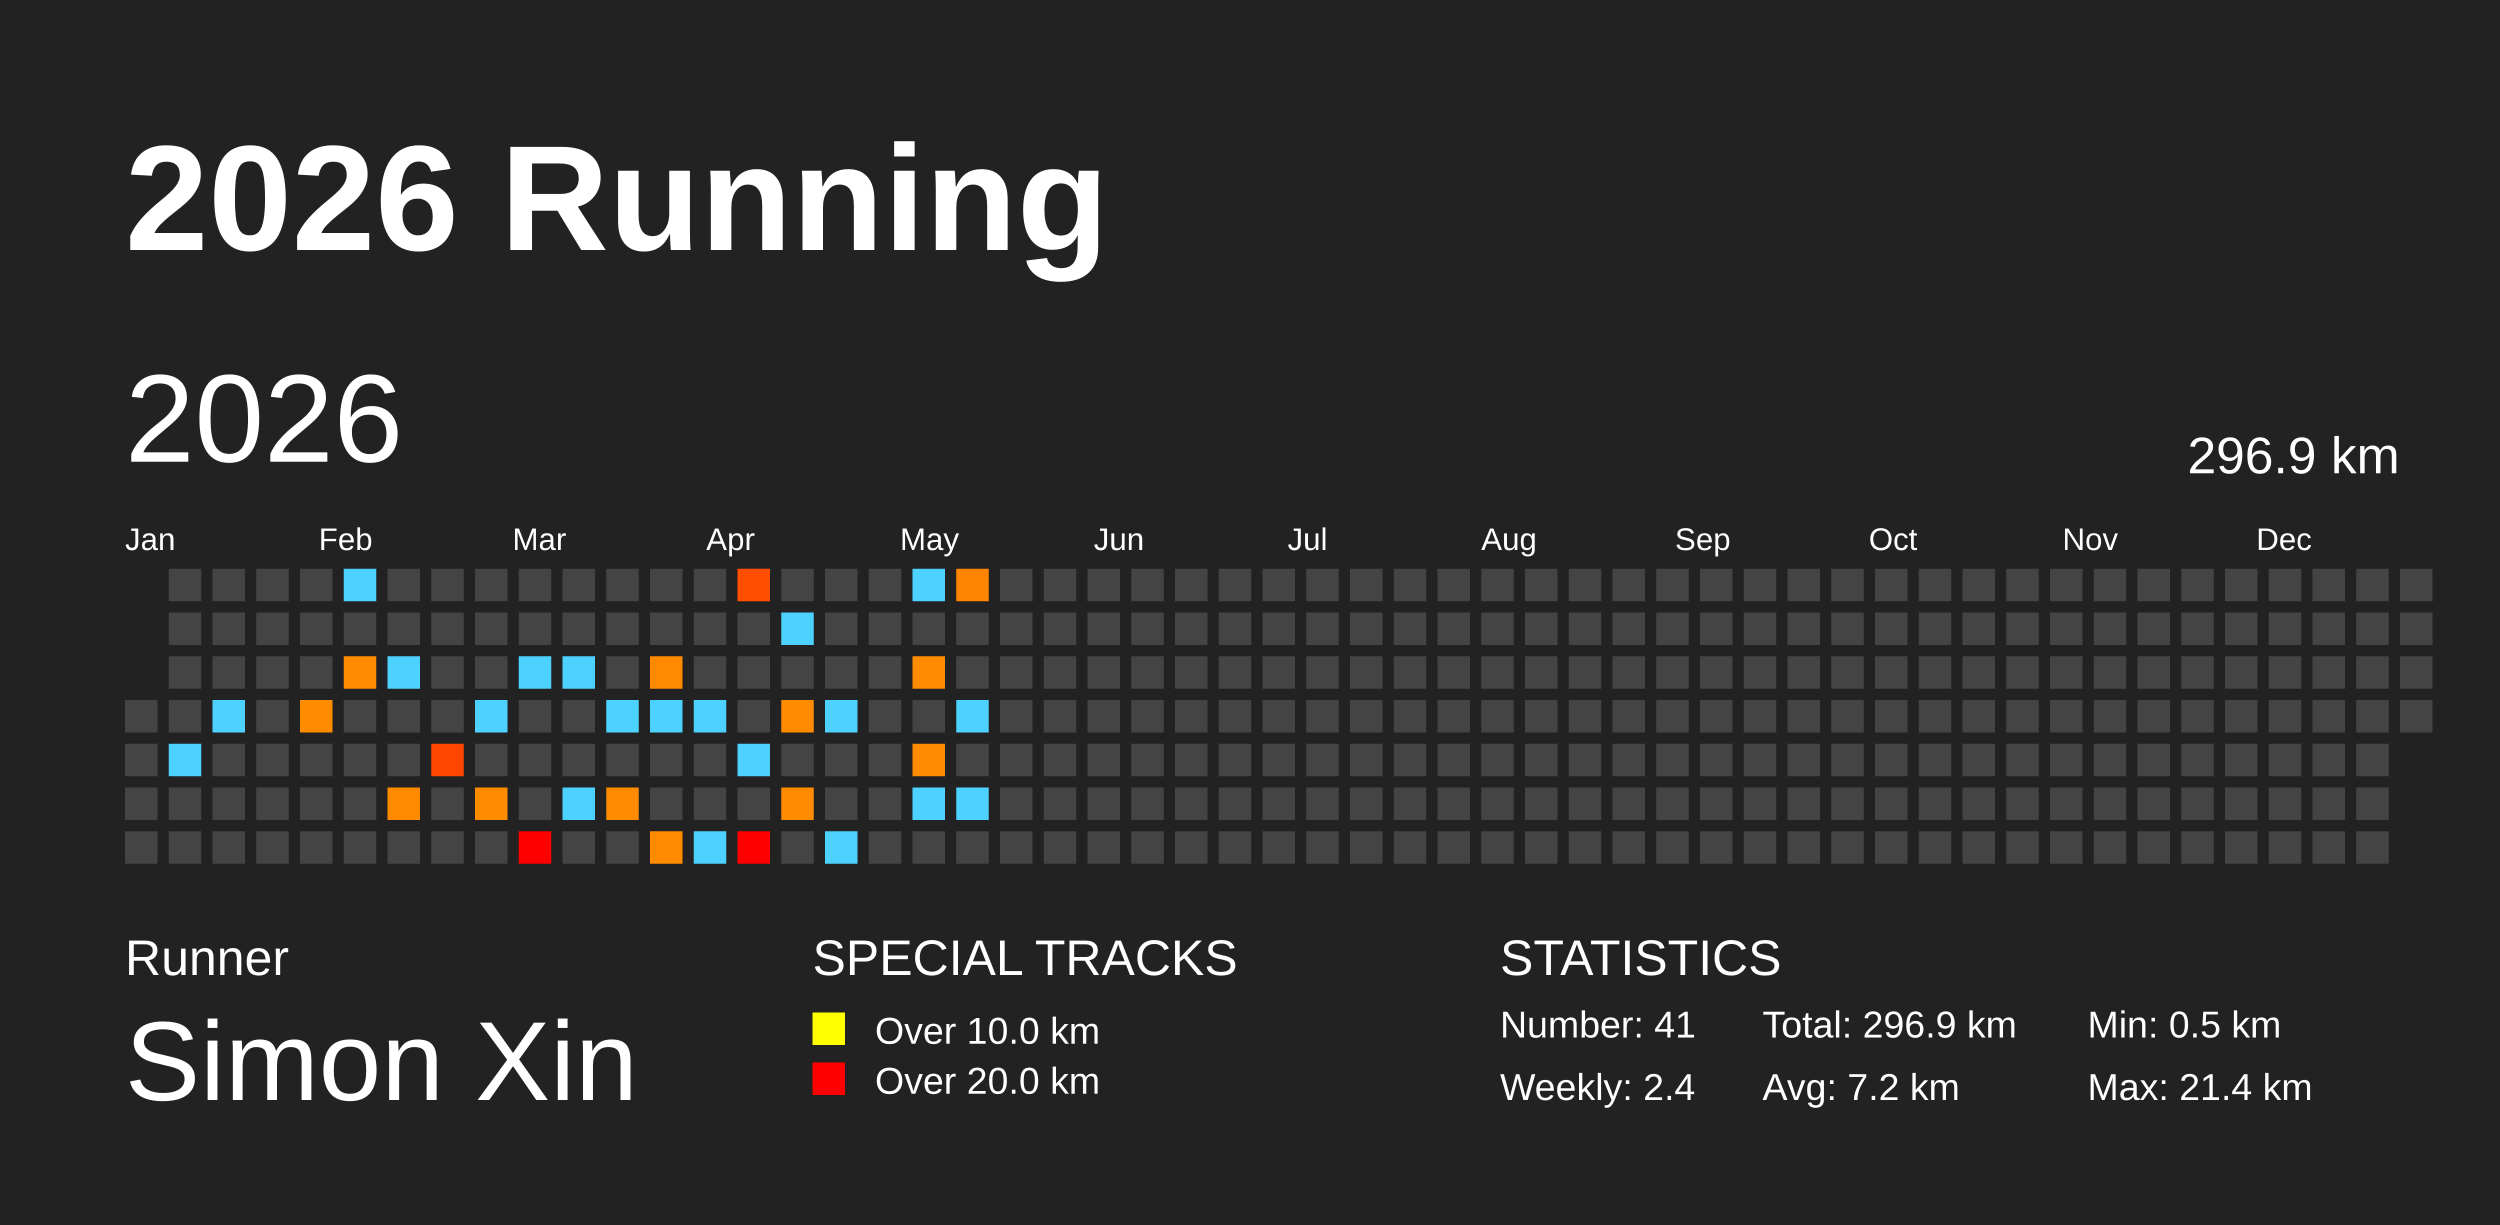
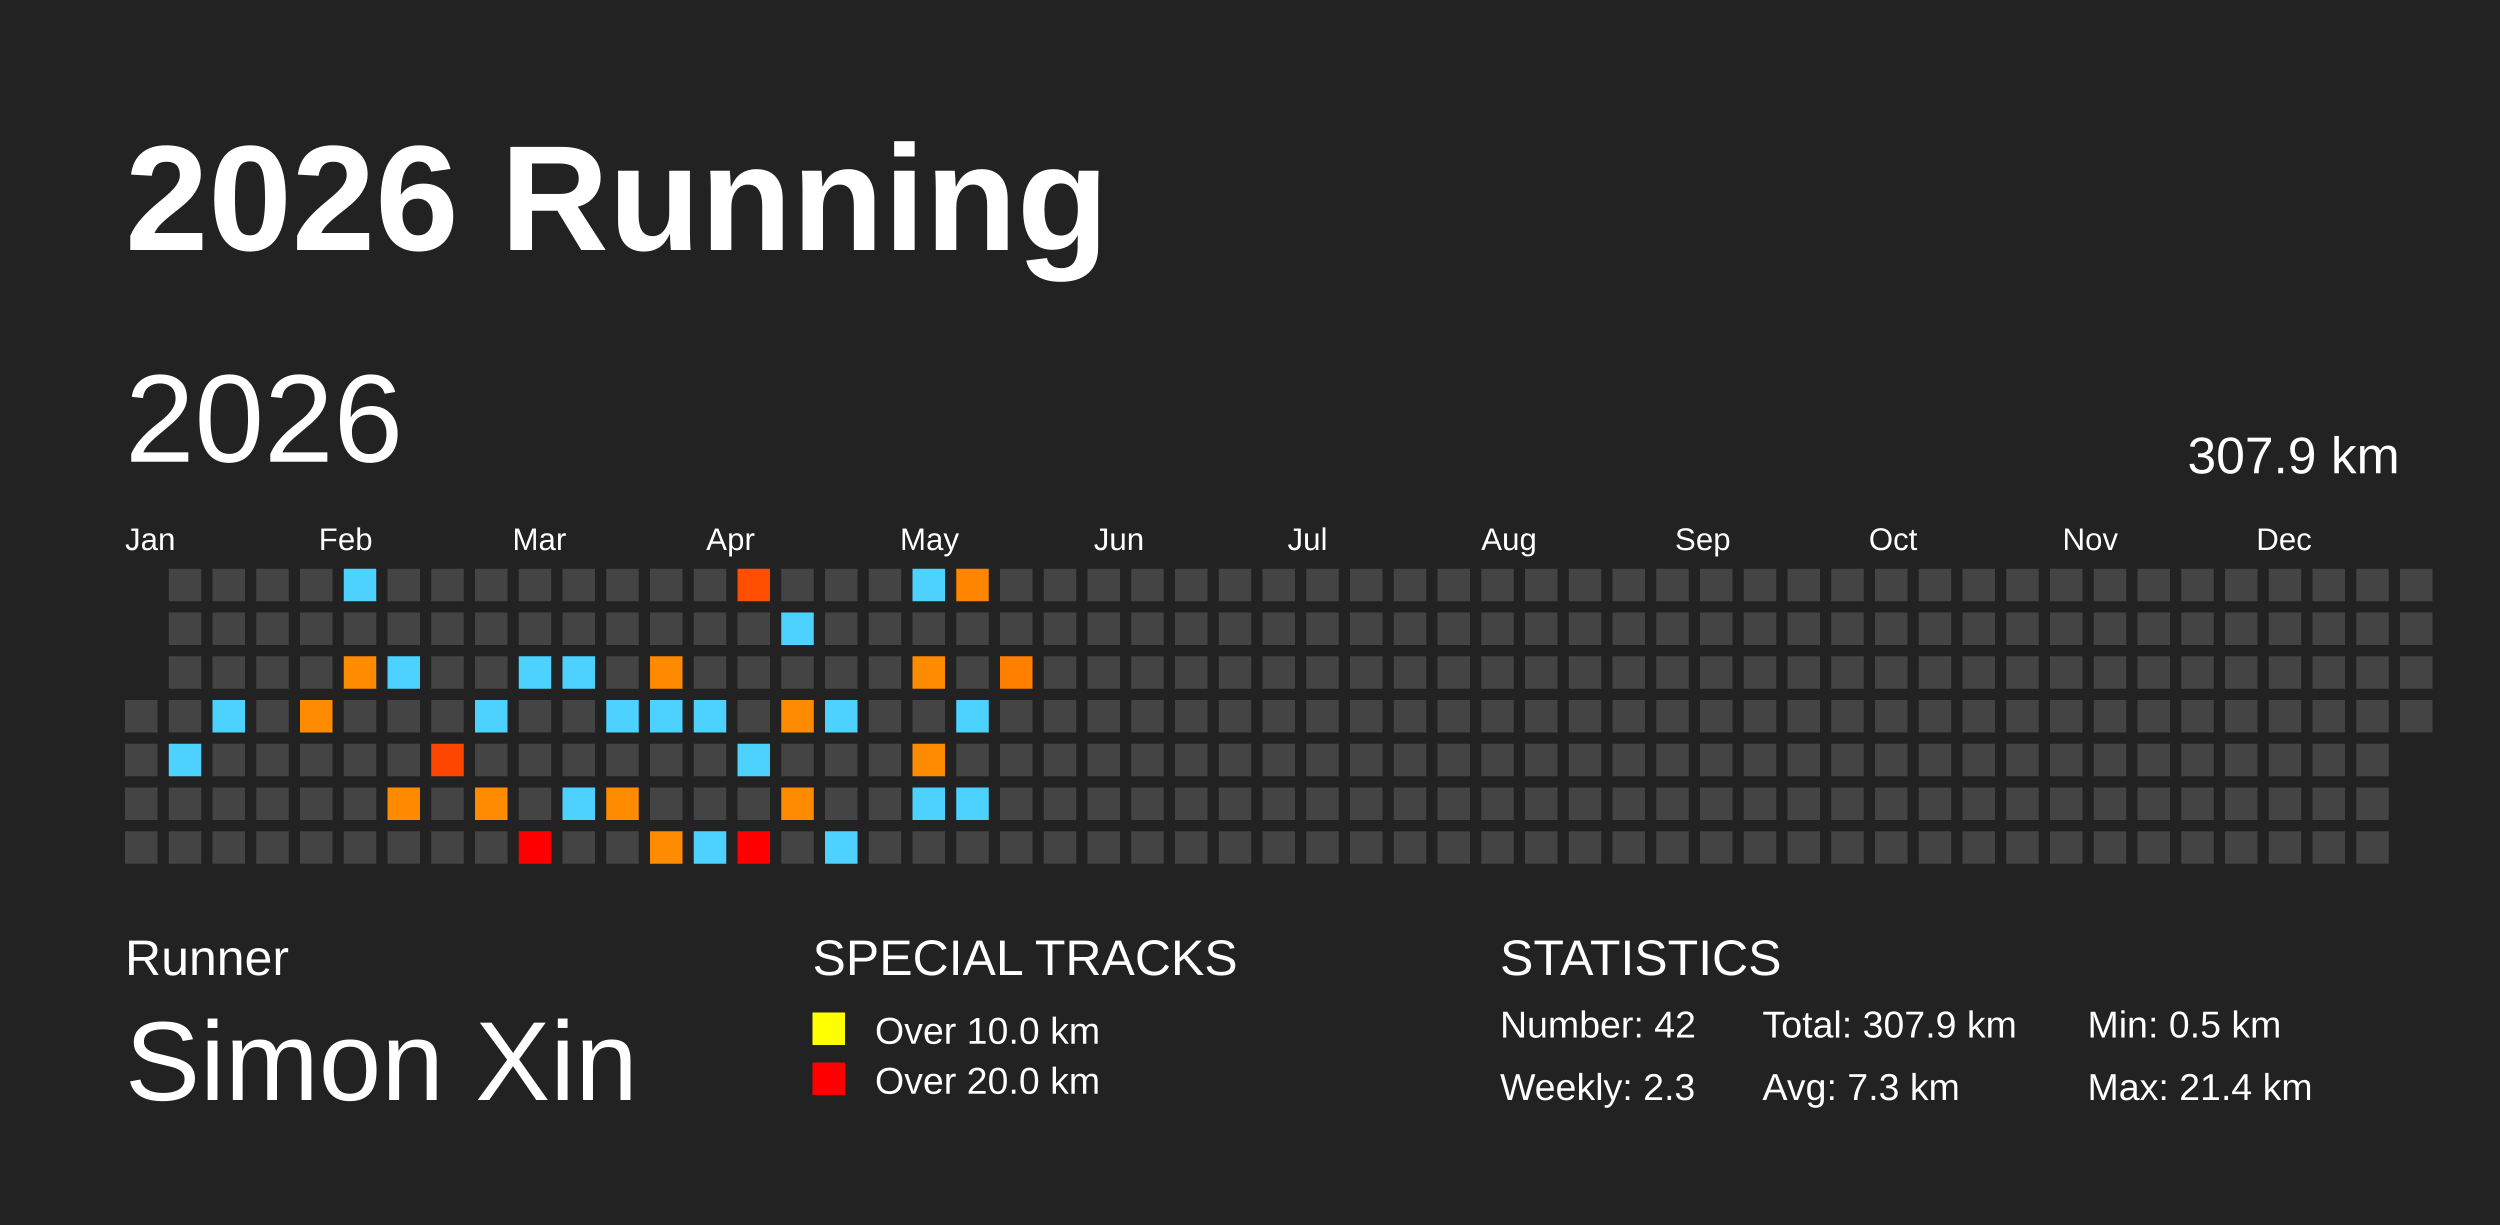
<svg xmlns="http://www.w3.org/2000/svg" baseProfile="full" height="98mm" version="1.1" viewBox="0,0,200,98" width="200mm">
  <defs />
  <rect fill="#222222" height="98" width="200" x="0" y="0" />
  <text fill="#FFFFFF" style="font-size:12px; font-family:Arial; font-weight:bold;" x="10" y="20">2026 Running</text>
  <text fill="#FFFFFF" style="font-size:4px; font-family:Arial" x="10" y="78">Runner</text>
  <text fill="#FFFFFF" style="font-size:9px; font-family:Arial" x="10" y="88">Simon Xin</text>
  <text fill="#FFFFFF" style="font-size:4px; font-family:Arial" x="65" y="78">SPECIAL TRACKS</text>
  <rect fill="yellow" height="2.6" width="2.6" x="65" y="81" />
  <text fill="#FFFFFF" style="font-size:3px; font-family:Arial" x="70" y="83.5">Over 10.0 km</text>
  <rect fill="red" height="2.6" width="2.6" x="65" y="85" />
  <text fill="#FFFFFF" style="font-size:3px; font-family:Arial" x="70" y="87.5">Over 20.0 km</text>
  <text fill="#FFFFFF" style="font-size:4px; font-family:Arial" x="120" y="78">STATISTICS</text>
-   <text fill="#FFFFFF" style="font-size:3px; font-family:Arial" x="120" y="83">Number: 41</text>
-   <text fill="#FFFFFF" style="font-size:3px; font-family:Arial" x="120" y="88">Weekly: 2.4</text>
-   <text fill="#FFFFFF" style="font-size:3px; font-family:Arial" x="141" y="83">Total: 296.9 km</text>
-   <text fill="#FFFFFF" style="font-size:3px; font-family:Arial" x="141" y="88">Avg: 7.2 km</text>
+   <text fill="#FFFFFF" style="font-size:3px; font-family:Arial" x="120" y="83">Number: 42</text>
+   <text fill="#FFFFFF" style="font-size:3px; font-family:Arial" x="120" y="88">Weekly: 2.3</text>
+   <text fill="#FFFFFF" style="font-size:3px; font-family:Arial" x="141" y="83">Total: 307.9 km</text>
+   <text fill="#FFFFFF" style="font-size:3px; font-family:Arial" x="141" y="88">Avg: 7.3 km</text>
  <text fill="#FFFFFF" style="font-size:3px; font-family:Arial" x="167" y="83">Min: 0.5 km</text>
  <text fill="#FFFFFF" style="font-size:3px; font-family:Arial" x="167" y="88">Max: 21.4 km</text>
  <text dominant-baseline="hanging" fill="#FFFFFF" style="font-size:10.0px; font-family:Arial;" x="10" y="30">2026</text>
-   <text dominant-baseline="hanging" fill="#FFFFFF" style="font-size:4.125px; font-family:Arial;" x="175" y="35">296.9 km</text>
+   <text dominant-baseline="hanging" fill="#FFFFFF" style="font-size:4.125px; font-family:Arial;" x="175" y="35">307.9 km</text>
  <text fill="#FFFFFF" style="font-size:2.5px; font-family:Arial" x="10.0" y="44">Jan</text>
  <text fill="#FFFFFF" style="font-size:2.5px; font-family:Arial" x="25.5" y="44">Feb</text>
  <text fill="#FFFFFF" style="font-size:2.5px; font-family:Arial" x="41.0" y="44">Mar</text>
  <text fill="#FFFFFF" style="font-size:2.5px; font-family:Arial" x="56.5" y="44">Apr</text>
  <text fill="#FFFFFF" style="font-size:2.5px; font-family:Arial" x="72.0" y="44">May</text>
  <text fill="#FFFFFF" style="font-size:2.5px; font-family:Arial" x="87.5" y="44">Jun</text>
  <text fill="#FFFFFF" style="font-size:2.5px; font-family:Arial" x="103.0" y="44">Jul</text>
  <text fill="#FFFFFF" style="font-size:2.5px; font-family:Arial" x="118.5" y="44">Aug</text>
  <text fill="#FFFFFF" style="font-size:2.5px; font-family:Arial" x="134.0" y="44">Sep</text>
  <text fill="#FFFFFF" style="font-size:2.5px; font-family:Arial" x="149.5" y="44">Oct</text>
  <text fill="#FFFFFF" style="font-size:2.5px; font-family:Arial" x="165.0" y="44">Nov</text>
  <text fill="#FFFFFF" style="font-size:2.5px; font-family:Arial" x="180.5" y="44">Dec</text>
  <rect fill="#444444" height="2.6" width="2.6" x="10.0" y="56.0" />
  <rect fill="#444444" height="2.6" width="2.6" x="10.0" y="59.5" />
  <rect fill="#444444" height="2.6" width="2.6" x="10.0" y="63.0" />
  <rect fill="#444444" height="2.6" width="2.6" x="10.0" y="66.5" />
  <rect fill="#444444" height="2.6" width="2.6" x="13.5" y="45.5" />
  <rect fill="#444444" height="2.6" width="2.6" x="13.5" y="49.0" />
  <rect fill="#444444" height="2.6" width="2.6" x="13.5" y="52.5" />
  <rect fill="#444444" height="2.6" width="2.6" x="13.5" y="56.0" />
  <rect fill="#4dd2ff" height="2.6" width="2.6" x="13.5" y="59.5" />
  <rect fill="#444444" height="2.6" width="2.6" x="13.5" y="63.0" />
  <rect fill="#444444" height="2.6" width="2.6" x="13.5" y="66.5" />
  <rect fill="#444444" height="2.6" width="2.6" x="17.0" y="45.5" />
  <rect fill="#444444" height="2.6" width="2.6" x="17.0" y="49.0" />
  <rect fill="#444444" height="2.6" width="2.6" x="17.0" y="52.5" />
  <rect fill="#4dd2ff" height="2.6" width="2.6" x="17.0" y="56.0" />
  <rect fill="#444444" height="2.6" width="2.6" x="17.0" y="59.5" />
  <rect fill="#444444" height="2.6" width="2.6" x="17.0" y="63.0" />
  <rect fill="#444444" height="2.6" width="2.6" x="17.0" y="66.5" />
  <rect fill="#444444" height="2.6" width="2.6" x="20.5" y="45.5" />
  <rect fill="#444444" height="2.6" width="2.6" x="20.5" y="49.0" />
  <rect fill="#444444" height="2.6" width="2.6" x="20.5" y="52.5" />
  <rect fill="#444444" height="2.6" width="2.6" x="20.5" y="56.0" />
  <rect fill="#444444" height="2.6" width="2.6" x="20.5" y="59.5" />
  <rect fill="#444444" height="2.6" width="2.6" x="20.5" y="63.0" />
  <rect fill="#444444" height="2.6" width="2.6" x="20.5" y="66.5" />
  <rect fill="#444444" height="2.6" width="2.6" x="24.0" y="45.5" />
  <rect fill="#444444" height="2.6" width="2.6" x="24.0" y="49.0" />
  <rect fill="#444444" height="2.6" width="2.6" x="24.0" y="52.5" />
  <rect fill="#ff8b00" height="2.6" width="2.6" x="24.0" y="56.0" />
  <rect fill="#444444" height="2.6" width="2.6" x="24.0" y="59.5" />
  <rect fill="#444444" height="2.6" width="2.6" x="24.0" y="63.0" />
  <rect fill="#444444" height="2.6" width="2.6" x="24.0" y="66.5" />
  <rect fill="#4dd2ff" height="2.6" width="2.6" x="27.5" y="45.5" />
  <rect fill="#444444" height="2.6" width="2.6" x="27.5" y="49.0" />
  <rect fill="#ff8b00" height="2.6" width="2.6" x="27.5" y="52.5" />
  <rect fill="#444444" height="2.6" width="2.6" x="27.5" y="56.0" />
  <rect fill="#444444" height="2.6" width="2.6" x="27.5" y="59.5" />
  <rect fill="#444444" height="2.6" width="2.6" x="27.5" y="63.0" />
  <rect fill="#444444" height="2.6" width="2.6" x="27.5" y="66.5" />
  <rect fill="#444444" height="2.6" width="2.6" x="31.0" y="45.5" />
  <rect fill="#444444" height="2.6" width="2.6" x="31.0" y="49.0" />
  <rect fill="#4dd2ff" height="2.6" width="2.6" x="31.0" y="52.5" />
  <rect fill="#444444" height="2.6" width="2.6" x="31.0" y="56.0" />
  <rect fill="#444444" height="2.6" width="2.6" x="31.0" y="59.5" />
  <rect fill="#ff8a00" height="2.6" width="2.6" x="31.0" y="63.0" />
  <rect fill="#444444" height="2.6" width="2.6" x="31.0" y="66.5" />
  <rect fill="#444444" height="2.6" width="2.6" x="34.5" y="45.5" />
  <rect fill="#444444" height="2.6" width="2.6" x="34.5" y="49.0" />
  <rect fill="#444444" height="2.6" width="2.6" x="34.5" y="52.5" />
  <rect fill="#444444" height="2.6" width="2.6" x="34.5" y="56.0" />
  <rect fill="#ff4600" height="2.6" width="2.6" x="34.5" y="59.5" />
  <rect fill="#444444" height="2.6" width="2.6" x="34.5" y="63.0" />
  <rect fill="#444444" height="2.6" width="2.6" x="34.5" y="66.5" />
  <rect fill="#444444" height="2.6" width="2.6" x="38.0" y="45.5" />
  <rect fill="#444444" height="2.6" width="2.6" x="38.0" y="49.0" />
  <rect fill="#444444" height="2.6" width="2.6" x="38.0" y="52.5" />
  <rect fill="#4dd2ff" height="2.6" width="2.6" x="38.0" y="56.0" />
  <rect fill="#444444" height="2.6" width="2.6" x="38.0" y="59.5" />
  <rect fill="#ff8b00" height="2.6" width="2.6" x="38.0" y="63.0" />
  <rect fill="#444444" height="2.6" width="2.6" x="38.0" y="66.5" />
  <rect fill="#444444" height="2.6" width="2.6" x="41.5" y="45.5" />
  <rect fill="#444444" height="2.6" width="2.6" x="41.5" y="49.0" />
  <rect fill="#4dd2ff" height="2.6" width="2.6" x="41.5" y="52.5" />
  <rect fill="#444444" height="2.6" width="2.6" x="41.5" y="56.0" />
  <rect fill="#444444" height="2.6" width="2.6" x="41.5" y="59.5" />
  <rect fill="#444444" height="2.6" width="2.6" x="41.5" y="63.0" />
  <rect fill="red" height="2.6" width="2.6" x="41.5" y="66.5" />
  <rect fill="#444444" height="2.6" width="2.6" x="45.0" y="45.5" />
  <rect fill="#444444" height="2.6" width="2.6" x="45.0" y="49.0" />
  <rect fill="#4dd2ff" height="2.6" width="2.6" x="45.0" y="52.5" />
  <rect fill="#444444" height="2.6" width="2.6" x="45.0" y="56.0" />
  <rect fill="#444444" height="2.6" width="2.6" x="45.0" y="59.5" />
  <rect fill="#4dd2ff" height="2.6" width="2.6" x="45.0" y="63.0" />
  <rect fill="#444444" height="2.6" width="2.6" x="45.0" y="66.5" />
  <rect fill="#444444" height="2.6" width="2.6" x="48.5" y="45.5" />
  <rect fill="#444444" height="2.6" width="2.6" x="48.5" y="49.0" />
  <rect fill="#444444" height="2.6" width="2.6" x="48.5" y="52.5" />
  <rect fill="#4dd2ff" height="2.6" width="2.6" x="48.5" y="56.0" />
  <rect fill="#444444" height="2.6" width="2.6" x="48.5" y="59.5" />
  <rect fill="#ff8b00" height="2.6" width="2.6" x="48.5" y="63.0" />
  <rect fill="#444444" height="2.6" width="2.6" x="48.5" y="66.5" />
  <rect fill="#444444" height="2.6" width="2.6" x="52.0" y="45.5" />
  <rect fill="#444444" height="2.6" width="2.6" x="52.0" y="49.0" />
  <rect fill="#ff8900" height="2.6" width="2.6" x="52.0" y="52.5" />
  <rect fill="#4dd2ff" height="2.6" width="2.6" x="52.0" y="56.0" />
  <rect fill="#444444" height="2.6" width="2.6" x="52.0" y="59.5" />
  <rect fill="#444444" height="2.6" width="2.6" x="52.0" y="63.0" />
  <rect fill="#ff8b00" height="2.6" width="2.6" x="52.0" y="66.5" />
  <rect fill="#444444" height="2.6" width="2.6" x="55.5" y="45.5" />
  <rect fill="#444444" height="2.6" width="2.6" x="55.5" y="49.0" />
  <rect fill="#444444" height="2.6" width="2.6" x="55.5" y="52.5" />
  <rect fill="#4dd2ff" height="2.6" width="2.6" x="55.5" y="56.0" />
  <rect fill="#444444" height="2.6" width="2.6" x="55.5" y="59.5" />
  <rect fill="#444444" height="2.6" width="2.6" x="55.5" y="63.0" />
  <rect fill="#4dd2ff" height="2.6" width="2.6" x="55.5" y="66.5" />
  <rect fill="#ff4e00" height="2.6" width="2.6" x="59.0" y="45.5" />
  <rect fill="#444444" height="2.6" width="2.6" x="59.0" y="49.0" />
  <rect fill="#444444" height="2.6" width="2.6" x="59.0" y="52.5" />
  <rect fill="#444444" height="2.6" width="2.6" x="59.0" y="56.0" />
  <rect fill="#4dd2ff" height="2.6" width="2.6" x="59.0" y="59.5" />
  <rect fill="#444444" height="2.6" width="2.6" x="59.0" y="63.0" />
  <rect fill="red" height="2.6" width="2.6" x="59.0" y="66.5" />
  <rect fill="#444444" height="2.6" width="2.6" x="62.5" y="45.5" />
  <rect fill="#4dd2ff" height="2.6" width="2.6" x="62.5" y="49.0" />
  <rect fill="#444444" height="2.6" width="2.6" x="62.5" y="52.5" />
  <rect fill="#ff8b00" height="2.6" width="2.6" x="62.5" y="56.0" />
  <rect fill="#444444" height="2.6" width="2.6" x="62.5" y="59.5" />
  <rect fill="#ff8b00" height="2.6" width="2.6" x="62.5" y="63.0" />
  <rect fill="#444444" height="2.6" width="2.6" x="62.5" y="66.5" />
  <rect fill="#444444" height="2.6" width="2.6" x="66.0" y="45.5" />
  <rect fill="#444444" height="2.6" width="2.6" x="66.0" y="49.0" />
  <rect fill="#444444" height="2.6" width="2.6" x="66.0" y="52.5" />
  <rect fill="#4dd2ff" height="2.6" width="2.6" x="66.0" y="56.0" />
  <rect fill="#444444" height="2.6" width="2.6" x="66.0" y="59.5" />
  <rect fill="#444444" height="2.6" width="2.6" x="66.0" y="63.0" />
  <rect fill="#4dd2ff" height="2.6" width="2.6" x="66.0" y="66.5" />
  <rect fill="#444444" height="2.6" width="2.6" x="69.5" y="45.5" />
  <rect fill="#444444" height="2.6" width="2.6" x="69.5" y="49.0" />
  <rect fill="#444444" height="2.6" width="2.6" x="69.5" y="52.5" />
  <rect fill="#444444" height="2.6" width="2.6" x="69.5" y="56.0" />
  <rect fill="#444444" height="2.6" width="2.6" x="69.5" y="59.5" />
  <rect fill="#444444" height="2.6" width="2.6" x="69.5" y="63.0" />
  <rect fill="#444444" height="2.6" width="2.6" x="69.5" y="66.5" />
  <rect fill="#4dd2ff" height="2.6" width="2.6" x="73.0" y="45.5" />
  <rect fill="#444444" height="2.6" width="2.6" x="73.0" y="49.0" />
  <rect fill="#ff8b00" height="2.6" width="2.6" x="73.0" y="52.5" />
  <rect fill="#444444" height="2.6" width="2.6" x="73.0" y="56.0" />
  <rect fill="#ff8b00" height="2.6" width="2.6" x="73.0" y="59.5" />
  <rect fill="#4dd2ff" height="2.6" width="2.6" x="73.0" y="63.0" />
  <rect fill="#444444" height="2.6" width="2.6" x="73.0" y="66.5" />
  <rect fill="#ff8500" height="2.6" width="2.6" x="76.5" y="45.5" />
  <rect fill="#444444" height="2.6" width="2.6" x="76.5" y="49.0" />
  <rect fill="#444444" height="2.6" width="2.6" x="76.5" y="52.5" />
  <rect fill="#4dd2ff" height="2.6" width="2.6" x="76.5" y="56.0" />
  <rect fill="#444444" height="2.6" width="2.6" x="76.5" y="59.5" />
  <rect fill="#4dd2ff" height="2.6" width="2.6" x="76.5" y="63.0" />
  <rect fill="#444444" height="2.6" width="2.6" x="76.5" y="66.5" />
  <rect fill="#444444" height="2.6" width="2.6" x="80.0" y="45.5" />
  <rect fill="#444444" height="2.6" width="2.6" x="80.0" y="49.0" />
-   <rect fill="#444444" height="2.6" width="2.6" x="80.0" y="52.5" />
+   <rect fill="#ff7f00" height="2.6" width="2.6" x="80.0" y="52.5" />
  <rect fill="#444444" height="2.6" width="2.6" x="80.0" y="56.0" />
  <rect fill="#444444" height="2.6" width="2.6" x="80.0" y="59.5" />
  <rect fill="#444444" height="2.6" width="2.6" x="80.0" y="63.0" />
  <rect fill="#444444" height="2.6" width="2.6" x="80.0" y="66.5" />
  <rect fill="#444444" height="2.6" width="2.6" x="83.5" y="45.5" />
  <rect fill="#444444" height="2.6" width="2.6" x="83.5" y="49.0" />
  <rect fill="#444444" height="2.6" width="2.6" x="83.5" y="52.5" />
  <rect fill="#444444" height="2.6" width="2.6" x="83.5" y="56.0" />
  <rect fill="#444444" height="2.6" width="2.6" x="83.5" y="59.5" />
  <rect fill="#444444" height="2.6" width="2.6" x="83.5" y="63.0" />
  <rect fill="#444444" height="2.6" width="2.6" x="83.5" y="66.5" />
  <rect fill="#444444" height="2.6" width="2.6" x="87.0" y="45.5" />
  <rect fill="#444444" height="2.6" width="2.6" x="87.0" y="49.0" />
  <rect fill="#444444" height="2.6" width="2.6" x="87.0" y="52.5" />
  <rect fill="#444444" height="2.6" width="2.6" x="87.0" y="56.0" />
  <rect fill="#444444" height="2.6" width="2.6" x="87.0" y="59.5" />
  <rect fill="#444444" height="2.6" width="2.6" x="87.0" y="63.0" />
  <rect fill="#444444" height="2.6" width="2.6" x="87.0" y="66.5" />
  <rect fill="#444444" height="2.6" width="2.6" x="90.5" y="45.5" />
  <rect fill="#444444" height="2.6" width="2.6" x="90.5" y="49.0" />
  <rect fill="#444444" height="2.6" width="2.6" x="90.5" y="52.5" />
  <rect fill="#444444" height="2.6" width="2.6" x="90.5" y="56.0" />
  <rect fill="#444444" height="2.6" width="2.6" x="90.5" y="59.5" />
  <rect fill="#444444" height="2.6" width="2.6" x="90.5" y="63.0" />
  <rect fill="#444444" height="2.6" width="2.6" x="90.5" y="66.5" />
  <rect fill="#444444" height="2.6" width="2.6" x="94.0" y="45.5" />
  <rect fill="#444444" height="2.6" width="2.6" x="94.0" y="49.0" />
  <rect fill="#444444" height="2.6" width="2.6" x="94.0" y="52.5" />
  <rect fill="#444444" height="2.6" width="2.6" x="94.0" y="56.0" />
  <rect fill="#444444" height="2.6" width="2.6" x="94.0" y="59.5" />
  <rect fill="#444444" height="2.6" width="2.6" x="94.0" y="63.0" />
  <rect fill="#444444" height="2.6" width="2.6" x="94.0" y="66.5" />
  <rect fill="#444444" height="2.6" width="2.6" x="97.5" y="45.5" />
  <rect fill="#444444" height="2.6" width="2.6" x="97.5" y="49.0" />
  <rect fill="#444444" height="2.6" width="2.6" x="97.5" y="52.5" />
  <rect fill="#444444" height="2.6" width="2.6" x="97.5" y="56.0" />
  <rect fill="#444444" height="2.6" width="2.6" x="97.5" y="59.5" />
  <rect fill="#444444" height="2.6" width="2.6" x="97.5" y="63.0" />
  <rect fill="#444444" height="2.6" width="2.6" x="97.5" y="66.5" />
  <rect fill="#444444" height="2.6" width="2.6" x="101.0" y="45.5" />
  <rect fill="#444444" height="2.6" width="2.6" x="101.0" y="49.0" />
  <rect fill="#444444" height="2.6" width="2.6" x="101.0" y="52.5" />
  <rect fill="#444444" height="2.6" width="2.6" x="101.0" y="56.0" />
  <rect fill="#444444" height="2.6" width="2.6" x="101.0" y="59.5" />
  <rect fill="#444444" height="2.6" width="2.6" x="101.0" y="63.0" />
  <rect fill="#444444" height="2.6" width="2.6" x="101.0" y="66.5" />
  <rect fill="#444444" height="2.6" width="2.6" x="104.5" y="45.5" />
  <rect fill="#444444" height="2.6" width="2.6" x="104.5" y="49.0" />
  <rect fill="#444444" height="2.6" width="2.6" x="104.5" y="52.5" />
  <rect fill="#444444" height="2.6" width="2.6" x="104.5" y="56.0" />
  <rect fill="#444444" height="2.6" width="2.6" x="104.5" y="59.5" />
  <rect fill="#444444" height="2.6" width="2.6" x="104.5" y="63.0" />
  <rect fill="#444444" height="2.6" width="2.6" x="104.5" y="66.5" />
  <rect fill="#444444" height="2.6" width="2.6" x="108.0" y="45.5" />
  <rect fill="#444444" height="2.6" width="2.6" x="108.0" y="49.0" />
  <rect fill="#444444" height="2.6" width="2.6" x="108.0" y="52.5" />
  <rect fill="#444444" height="2.6" width="2.6" x="108.0" y="56.0" />
  <rect fill="#444444" height="2.6" width="2.6" x="108.0" y="59.5" />
  <rect fill="#444444" height="2.6" width="2.6" x="108.0" y="63.0" />
  <rect fill="#444444" height="2.6" width="2.6" x="108.0" y="66.5" />
  <rect fill="#444444" height="2.6" width="2.6" x="111.5" y="45.5" />
  <rect fill="#444444" height="2.6" width="2.6" x="111.5" y="49.0" />
  <rect fill="#444444" height="2.6" width="2.6" x="111.5" y="52.5" />
  <rect fill="#444444" height="2.6" width="2.6" x="111.5" y="56.0" />
  <rect fill="#444444" height="2.6" width="2.6" x="111.5" y="59.5" />
  <rect fill="#444444" height="2.6" width="2.6" x="111.5" y="63.0" />
  <rect fill="#444444" height="2.6" width="2.6" x="111.5" y="66.5" />
  <rect fill="#444444" height="2.6" width="2.6" x="115.0" y="45.5" />
  <rect fill="#444444" height="2.6" width="2.6" x="115.0" y="49.0" />
  <rect fill="#444444" height="2.6" width="2.6" x="115.0" y="52.5" />
  <rect fill="#444444" height="2.6" width="2.6" x="115.0" y="56.0" />
  <rect fill="#444444" height="2.6" width="2.6" x="115.0" y="59.5" />
  <rect fill="#444444" height="2.6" width="2.6" x="115.0" y="63.0" />
  <rect fill="#444444" height="2.6" width="2.6" x="115.0" y="66.5" />
  <rect fill="#444444" height="2.6" width="2.6" x="118.5" y="45.5" />
  <rect fill="#444444" height="2.6" width="2.6" x="118.5" y="49.0" />
  <rect fill="#444444" height="2.6" width="2.6" x="118.5" y="52.5" />
  <rect fill="#444444" height="2.6" width="2.6" x="118.5" y="56.0" />
  <rect fill="#444444" height="2.6" width="2.6" x="118.5" y="59.5" />
  <rect fill="#444444" height="2.6" width="2.6" x="118.5" y="63.0" />
  <rect fill="#444444" height="2.6" width="2.6" x="118.5" y="66.5" />
  <rect fill="#444444" height="2.6" width="2.6" x="122.0" y="45.5" />
  <rect fill="#444444" height="2.6" width="2.6" x="122.0" y="49.0" />
  <rect fill="#444444" height="2.6" width="2.6" x="122.0" y="52.5" />
  <rect fill="#444444" height="2.6" width="2.6" x="122.0" y="56.0" />
  <rect fill="#444444" height="2.6" width="2.6" x="122.0" y="59.5" />
  <rect fill="#444444" height="2.6" width="2.6" x="122.0" y="63.0" />
  <rect fill="#444444" height="2.6" width="2.6" x="122.0" y="66.5" />
  <rect fill="#444444" height="2.6" width="2.6" x="125.5" y="45.5" />
  <rect fill="#444444" height="2.6" width="2.6" x="125.5" y="49.0" />
  <rect fill="#444444" height="2.6" width="2.6" x="125.5" y="52.5" />
  <rect fill="#444444" height="2.6" width="2.6" x="125.5" y="56.0" />
  <rect fill="#444444" height="2.6" width="2.6" x="125.5" y="59.5" />
  <rect fill="#444444" height="2.6" width="2.6" x="125.5" y="63.0" />
  <rect fill="#444444" height="2.6" width="2.6" x="125.5" y="66.5" />
  <rect fill="#444444" height="2.6" width="2.6" x="129.0" y="45.5" />
  <rect fill="#444444" height="2.6" width="2.6" x="129.0" y="49.0" />
  <rect fill="#444444" height="2.6" width="2.6" x="129.0" y="52.5" />
  <rect fill="#444444" height="2.6" width="2.6" x="129.0" y="56.0" />
  <rect fill="#444444" height="2.6" width="2.6" x="129.0" y="59.5" />
  <rect fill="#444444" height="2.6" width="2.6" x="129.0" y="63.0" />
  <rect fill="#444444" height="2.6" width="2.6" x="129.0" y="66.5" />
  <rect fill="#444444" height="2.6" width="2.6" x="132.5" y="45.5" />
  <rect fill="#444444" height="2.6" width="2.6" x="132.5" y="49.0" />
  <rect fill="#444444" height="2.6" width="2.6" x="132.5" y="52.5" />
  <rect fill="#444444" height="2.6" width="2.6" x="132.5" y="56.0" />
  <rect fill="#444444" height="2.6" width="2.6" x="132.5" y="59.5" />
  <rect fill="#444444" height="2.6" width="2.6" x="132.5" y="63.0" />
  <rect fill="#444444" height="2.6" width="2.6" x="132.5" y="66.5" />
  <rect fill="#444444" height="2.6" width="2.6" x="136.0" y="45.5" />
  <rect fill="#444444" height="2.6" width="2.6" x="136.0" y="49.0" />
  <rect fill="#444444" height="2.6" width="2.6" x="136.0" y="52.5" />
  <rect fill="#444444" height="2.6" width="2.6" x="136.0" y="56.0" />
  <rect fill="#444444" height="2.6" width="2.6" x="136.0" y="59.5" />
  <rect fill="#444444" height="2.6" width="2.6" x="136.0" y="63.0" />
  <rect fill="#444444" height="2.6" width="2.6" x="136.0" y="66.5" />
  <rect fill="#444444" height="2.6" width="2.6" x="139.5" y="45.5" />
  <rect fill="#444444" height="2.6" width="2.6" x="139.5" y="49.0" />
  <rect fill="#444444" height="2.6" width="2.6" x="139.5" y="52.5" />
  <rect fill="#444444" height="2.6" width="2.6" x="139.5" y="56.0" />
  <rect fill="#444444" height="2.6" width="2.6" x="139.5" y="59.5" />
  <rect fill="#444444" height="2.6" width="2.6" x="139.5" y="63.0" />
  <rect fill="#444444" height="2.6" width="2.6" x="139.5" y="66.5" />
  <rect fill="#444444" height="2.6" width="2.6" x="143.0" y="45.5" />
  <rect fill="#444444" height="2.6" width="2.6" x="143.0" y="49.0" />
  <rect fill="#444444" height="2.6" width="2.6" x="143.0" y="52.5" />
  <rect fill="#444444" height="2.6" width="2.6" x="143.0" y="56.0" />
  <rect fill="#444444" height="2.6" width="2.6" x="143.0" y="59.5" />
  <rect fill="#444444" height="2.6" width="2.6" x="143.0" y="63.0" />
  <rect fill="#444444" height="2.6" width="2.6" x="143.0" y="66.5" />
  <rect fill="#444444" height="2.6" width="2.6" x="146.5" y="45.5" />
  <rect fill="#444444" height="2.6" width="2.6" x="146.5" y="49.0" />
  <rect fill="#444444" height="2.6" width="2.6" x="146.5" y="52.5" />
  <rect fill="#444444" height="2.6" width="2.6" x="146.5" y="56.0" />
  <rect fill="#444444" height="2.6" width="2.6" x="146.5" y="59.5" />
  <rect fill="#444444" height="2.6" width="2.6" x="146.5" y="63.0" />
  <rect fill="#444444" height="2.6" width="2.6" x="146.5" y="66.5" />
  <rect fill="#444444" height="2.6" width="2.6" x="150.0" y="45.5" />
  <rect fill="#444444" height="2.6" width="2.6" x="150.0" y="49.0" />
  <rect fill="#444444" height="2.6" width="2.6" x="150.0" y="52.5" />
  <rect fill="#444444" height="2.6" width="2.6" x="150.0" y="56.0" />
  <rect fill="#444444" height="2.6" width="2.6" x="150.0" y="59.5" />
  <rect fill="#444444" height="2.6" width="2.6" x="150.0" y="63.0" />
  <rect fill="#444444" height="2.6" width="2.6" x="150.0" y="66.5" />
  <rect fill="#444444" height="2.6" width="2.6" x="153.5" y="45.5" />
  <rect fill="#444444" height="2.6" width="2.6" x="153.5" y="49.0" />
  <rect fill="#444444" height="2.6" width="2.6" x="153.5" y="52.5" />
  <rect fill="#444444" height="2.6" width="2.6" x="153.5" y="56.0" />
  <rect fill="#444444" height="2.6" width="2.6" x="153.5" y="59.5" />
  <rect fill="#444444" height="2.6" width="2.6" x="153.5" y="63.0" />
  <rect fill="#444444" height="2.6" width="2.6" x="153.5" y="66.5" />
  <rect fill="#444444" height="2.6" width="2.6" x="157.0" y="45.5" />
  <rect fill="#444444" height="2.6" width="2.6" x="157.0" y="49.0" />
  <rect fill="#444444" height="2.6" width="2.6" x="157.0" y="52.5" />
  <rect fill="#444444" height="2.6" width="2.6" x="157.0" y="56.0" />
  <rect fill="#444444" height="2.6" width="2.6" x="157.0" y="59.5" />
  <rect fill="#444444" height="2.6" width="2.6" x="157.0" y="63.0" />
  <rect fill="#444444" height="2.6" width="2.6" x="157.0" y="66.5" />
  <rect fill="#444444" height="2.6" width="2.6" x="160.5" y="45.5" />
  <rect fill="#444444" height="2.6" width="2.6" x="160.5" y="49.0" />
  <rect fill="#444444" height="2.6" width="2.6" x="160.5" y="52.5" />
  <rect fill="#444444" height="2.6" width="2.6" x="160.5" y="56.0" />
  <rect fill="#444444" height="2.6" width="2.6" x="160.5" y="59.5" />
  <rect fill="#444444" height="2.6" width="2.6" x="160.5" y="63.0" />
  <rect fill="#444444" height="2.6" width="2.6" x="160.5" y="66.5" />
  <rect fill="#444444" height="2.6" width="2.6" x="164.0" y="45.5" />
  <rect fill="#444444" height="2.6" width="2.6" x="164.0" y="49.0" />
  <rect fill="#444444" height="2.6" width="2.6" x="164.0" y="52.5" />
  <rect fill="#444444" height="2.6" width="2.6" x="164.0" y="56.0" />
  <rect fill="#444444" height="2.6" width="2.6" x="164.0" y="59.5" />
  <rect fill="#444444" height="2.6" width="2.6" x="164.0" y="63.0" />
  <rect fill="#444444" height="2.6" width="2.6" x="164.0" y="66.5" />
  <rect fill="#444444" height="2.6" width="2.6" x="167.5" y="45.5" />
  <rect fill="#444444" height="2.6" width="2.6" x="167.5" y="49.0" />
  <rect fill="#444444" height="2.6" width="2.6" x="167.5" y="52.5" />
  <rect fill="#444444" height="2.6" width="2.6" x="167.5" y="56.0" />
  <rect fill="#444444" height="2.6" width="2.6" x="167.5" y="59.5" />
  <rect fill="#444444" height="2.6" width="2.6" x="167.5" y="63.0" />
  <rect fill="#444444" height="2.6" width="2.6" x="167.5" y="66.5" />
  <rect fill="#444444" height="2.6" width="2.6" x="171.0" y="45.5" />
  <rect fill="#444444" height="2.6" width="2.6" x="171.0" y="49.0" />
  <rect fill="#444444" height="2.6" width="2.6" x="171.0" y="52.5" />
  <rect fill="#444444" height="2.6" width="2.6" x="171.0" y="56.0" />
  <rect fill="#444444" height="2.6" width="2.6" x="171.0" y="59.5" />
  <rect fill="#444444" height="2.6" width="2.6" x="171.0" y="63.0" />
  <rect fill="#444444" height="2.6" width="2.6" x="171.0" y="66.5" />
  <rect fill="#444444" height="2.6" width="2.6" x="174.5" y="45.5" />
  <rect fill="#444444" height="2.6" width="2.6" x="174.5" y="49.0" />
  <rect fill="#444444" height="2.6" width="2.6" x="174.5" y="52.5" />
  <rect fill="#444444" height="2.6" width="2.6" x="174.5" y="56.0" />
  <rect fill="#444444" height="2.6" width="2.6" x="174.5" y="59.5" />
  <rect fill="#444444" height="2.6" width="2.6" x="174.5" y="63.0" />
  <rect fill="#444444" height="2.6" width="2.6" x="174.5" y="66.5" />
  <rect fill="#444444" height="2.6" width="2.6" x="178.0" y="45.5" />
  <rect fill="#444444" height="2.6" width="2.6" x="178.0" y="49.0" />
  <rect fill="#444444" height="2.6" width="2.6" x="178.0" y="52.5" />
  <rect fill="#444444" height="2.6" width="2.6" x="178.0" y="56.0" />
  <rect fill="#444444" height="2.6" width="2.6" x="178.0" y="59.5" />
  <rect fill="#444444" height="2.6" width="2.6" x="178.0" y="63.0" />
  <rect fill="#444444" height="2.6" width="2.6" x="178.0" y="66.5" />
  <rect fill="#444444" height="2.6" width="2.6" x="181.5" y="45.5" />
  <rect fill="#444444" height="2.6" width="2.6" x="181.5" y="49.0" />
  <rect fill="#444444" height="2.6" width="2.6" x="181.5" y="52.5" />
  <rect fill="#444444" height="2.6" width="2.6" x="181.5" y="56.0" />
  <rect fill="#444444" height="2.6" width="2.6" x="181.5" y="59.5" />
  <rect fill="#444444" height="2.6" width="2.6" x="181.5" y="63.0" />
  <rect fill="#444444" height="2.6" width="2.6" x="181.5" y="66.5" />
  <rect fill="#444444" height="2.6" width="2.6" x="185.0" y="45.5" />
  <rect fill="#444444" height="2.6" width="2.6" x="185.0" y="49.0" />
  <rect fill="#444444" height="2.6" width="2.6" x="185.0" y="52.5" />
  <rect fill="#444444" height="2.6" width="2.6" x="185.0" y="56.0" />
  <rect fill="#444444" height="2.6" width="2.6" x="185.0" y="59.5" />
  <rect fill="#444444" height="2.6" width="2.6" x="185.0" y="63.0" />
  <rect fill="#444444" height="2.6" width="2.6" x="185.0" y="66.5" />
  <rect fill="#444444" height="2.6" width="2.6" x="188.5" y="45.5" />
  <rect fill="#444444" height="2.6" width="2.6" x="188.5" y="49.0" />
  <rect fill="#444444" height="2.6" width="2.6" x="188.5" y="52.5" />
  <rect fill="#444444" height="2.6" width="2.6" x="188.5" y="56.0" />
  <rect fill="#444444" height="2.6" width="2.6" x="188.5" y="59.5" />
  <rect fill="#444444" height="2.6" width="2.6" x="188.5" y="63.0" />
  <rect fill="#444444" height="2.6" width="2.6" x="188.5" y="66.5" />
  <rect fill="#444444" height="2.6" width="2.6" x="192.0" y="45.5" />
  <rect fill="#444444" height="2.6" width="2.6" x="192.0" y="49.0" />
  <rect fill="#444444" height="2.6" width="2.6" x="192.0" y="52.5" />
  <rect fill="#444444" height="2.6" width="2.6" x="192.0" y="56.0" />
</svg>
